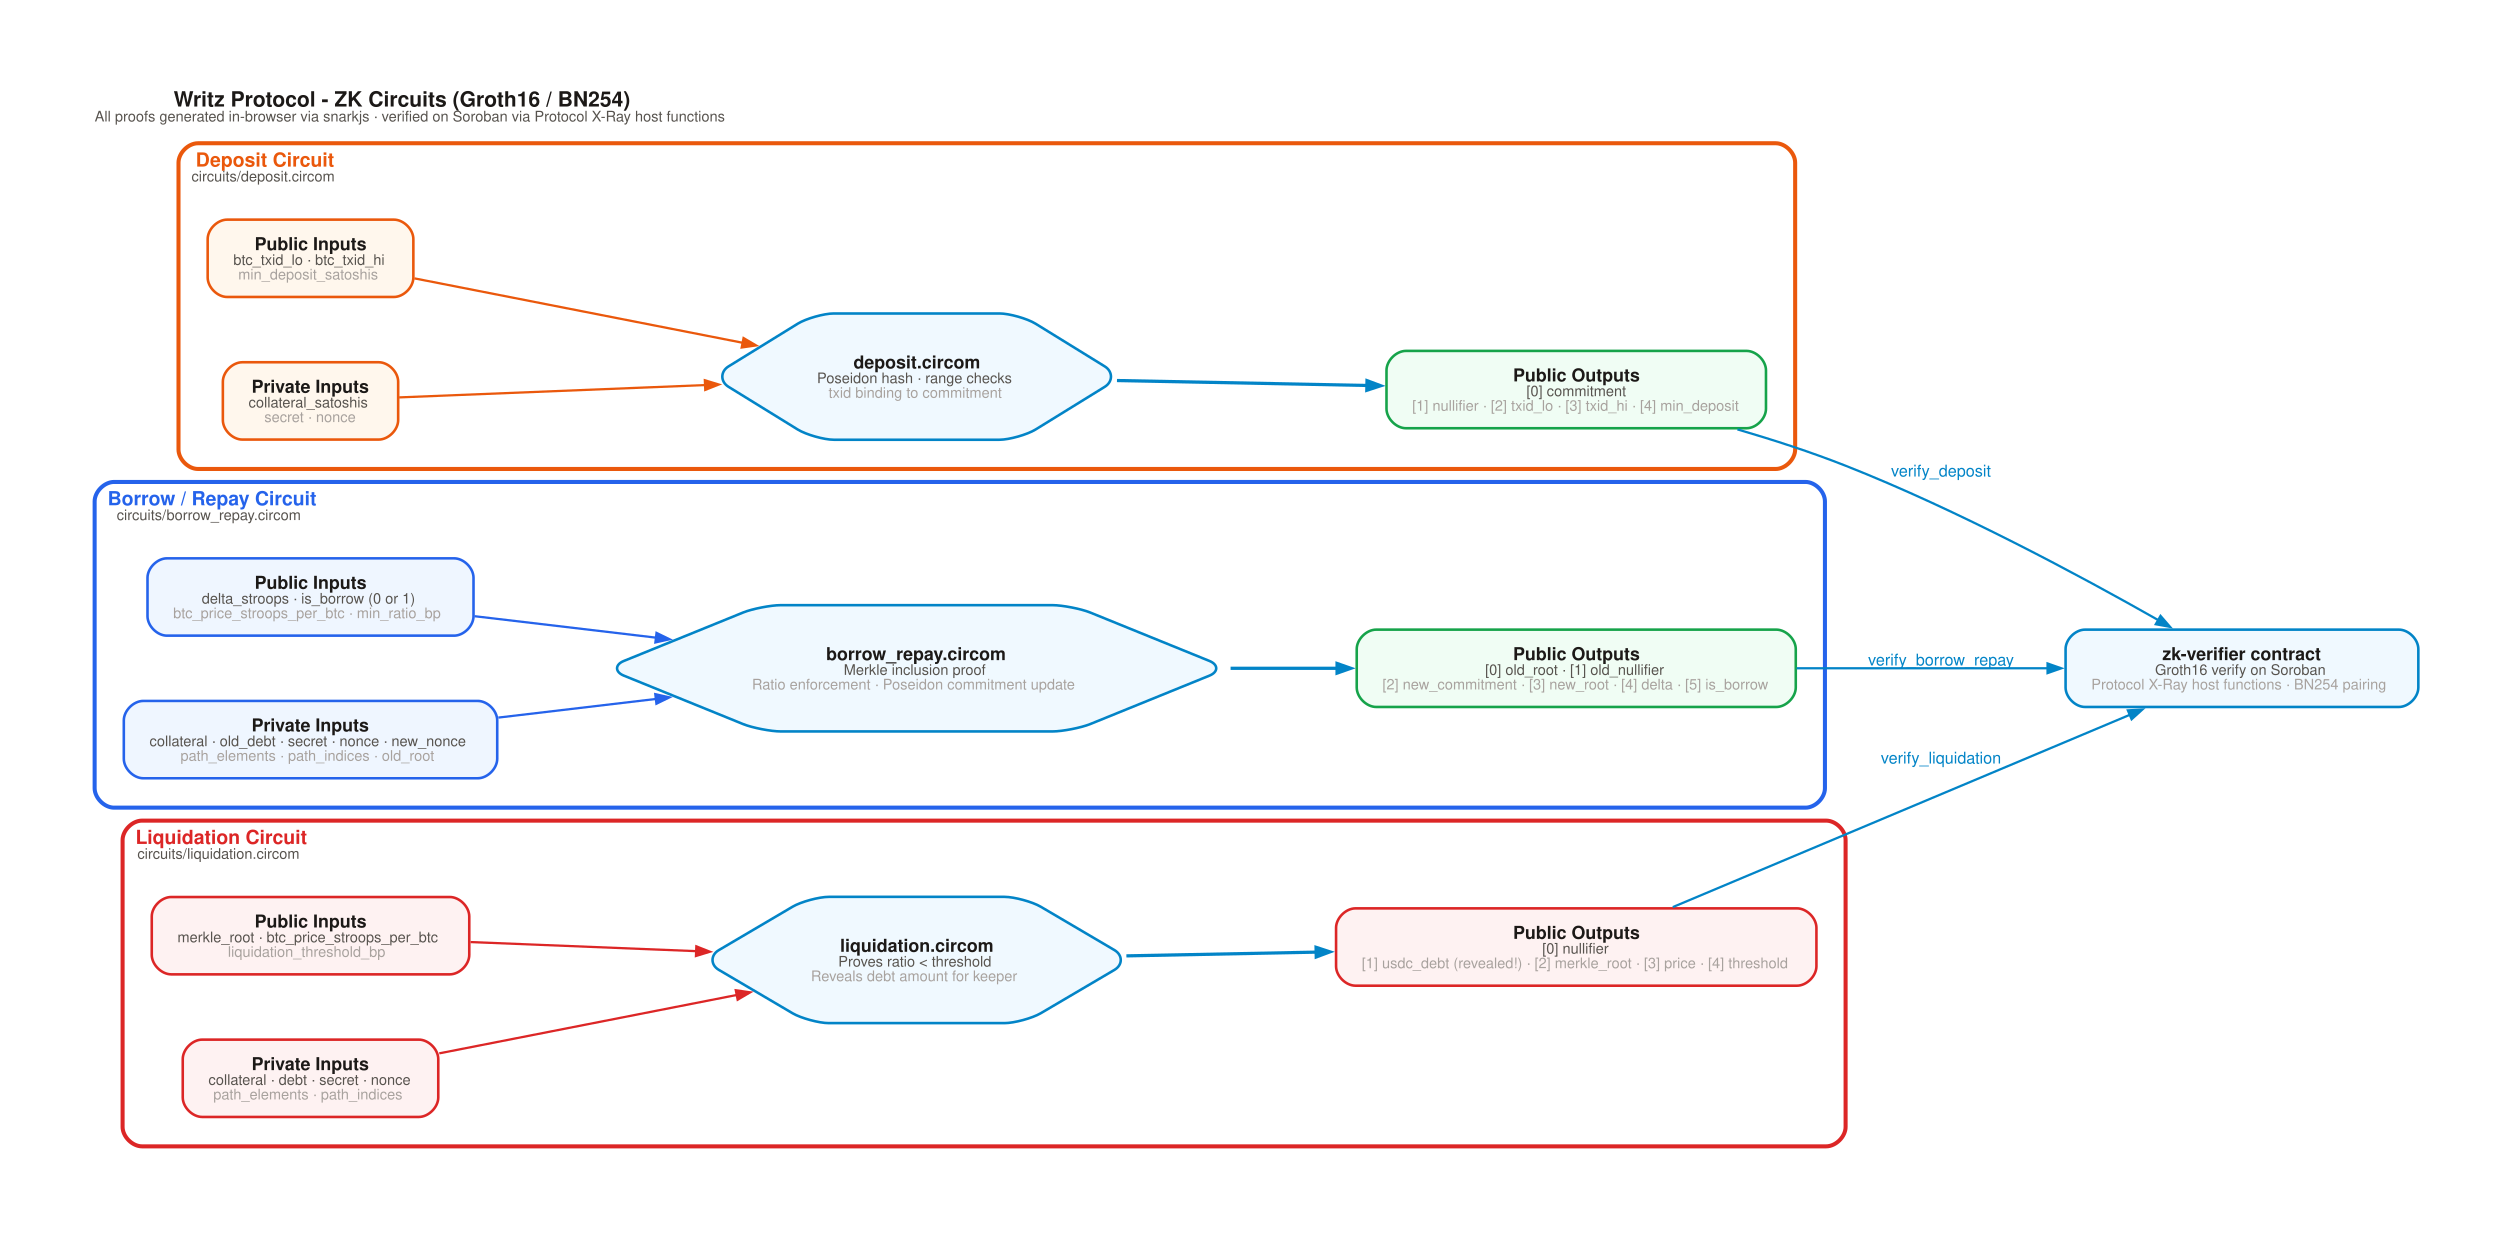
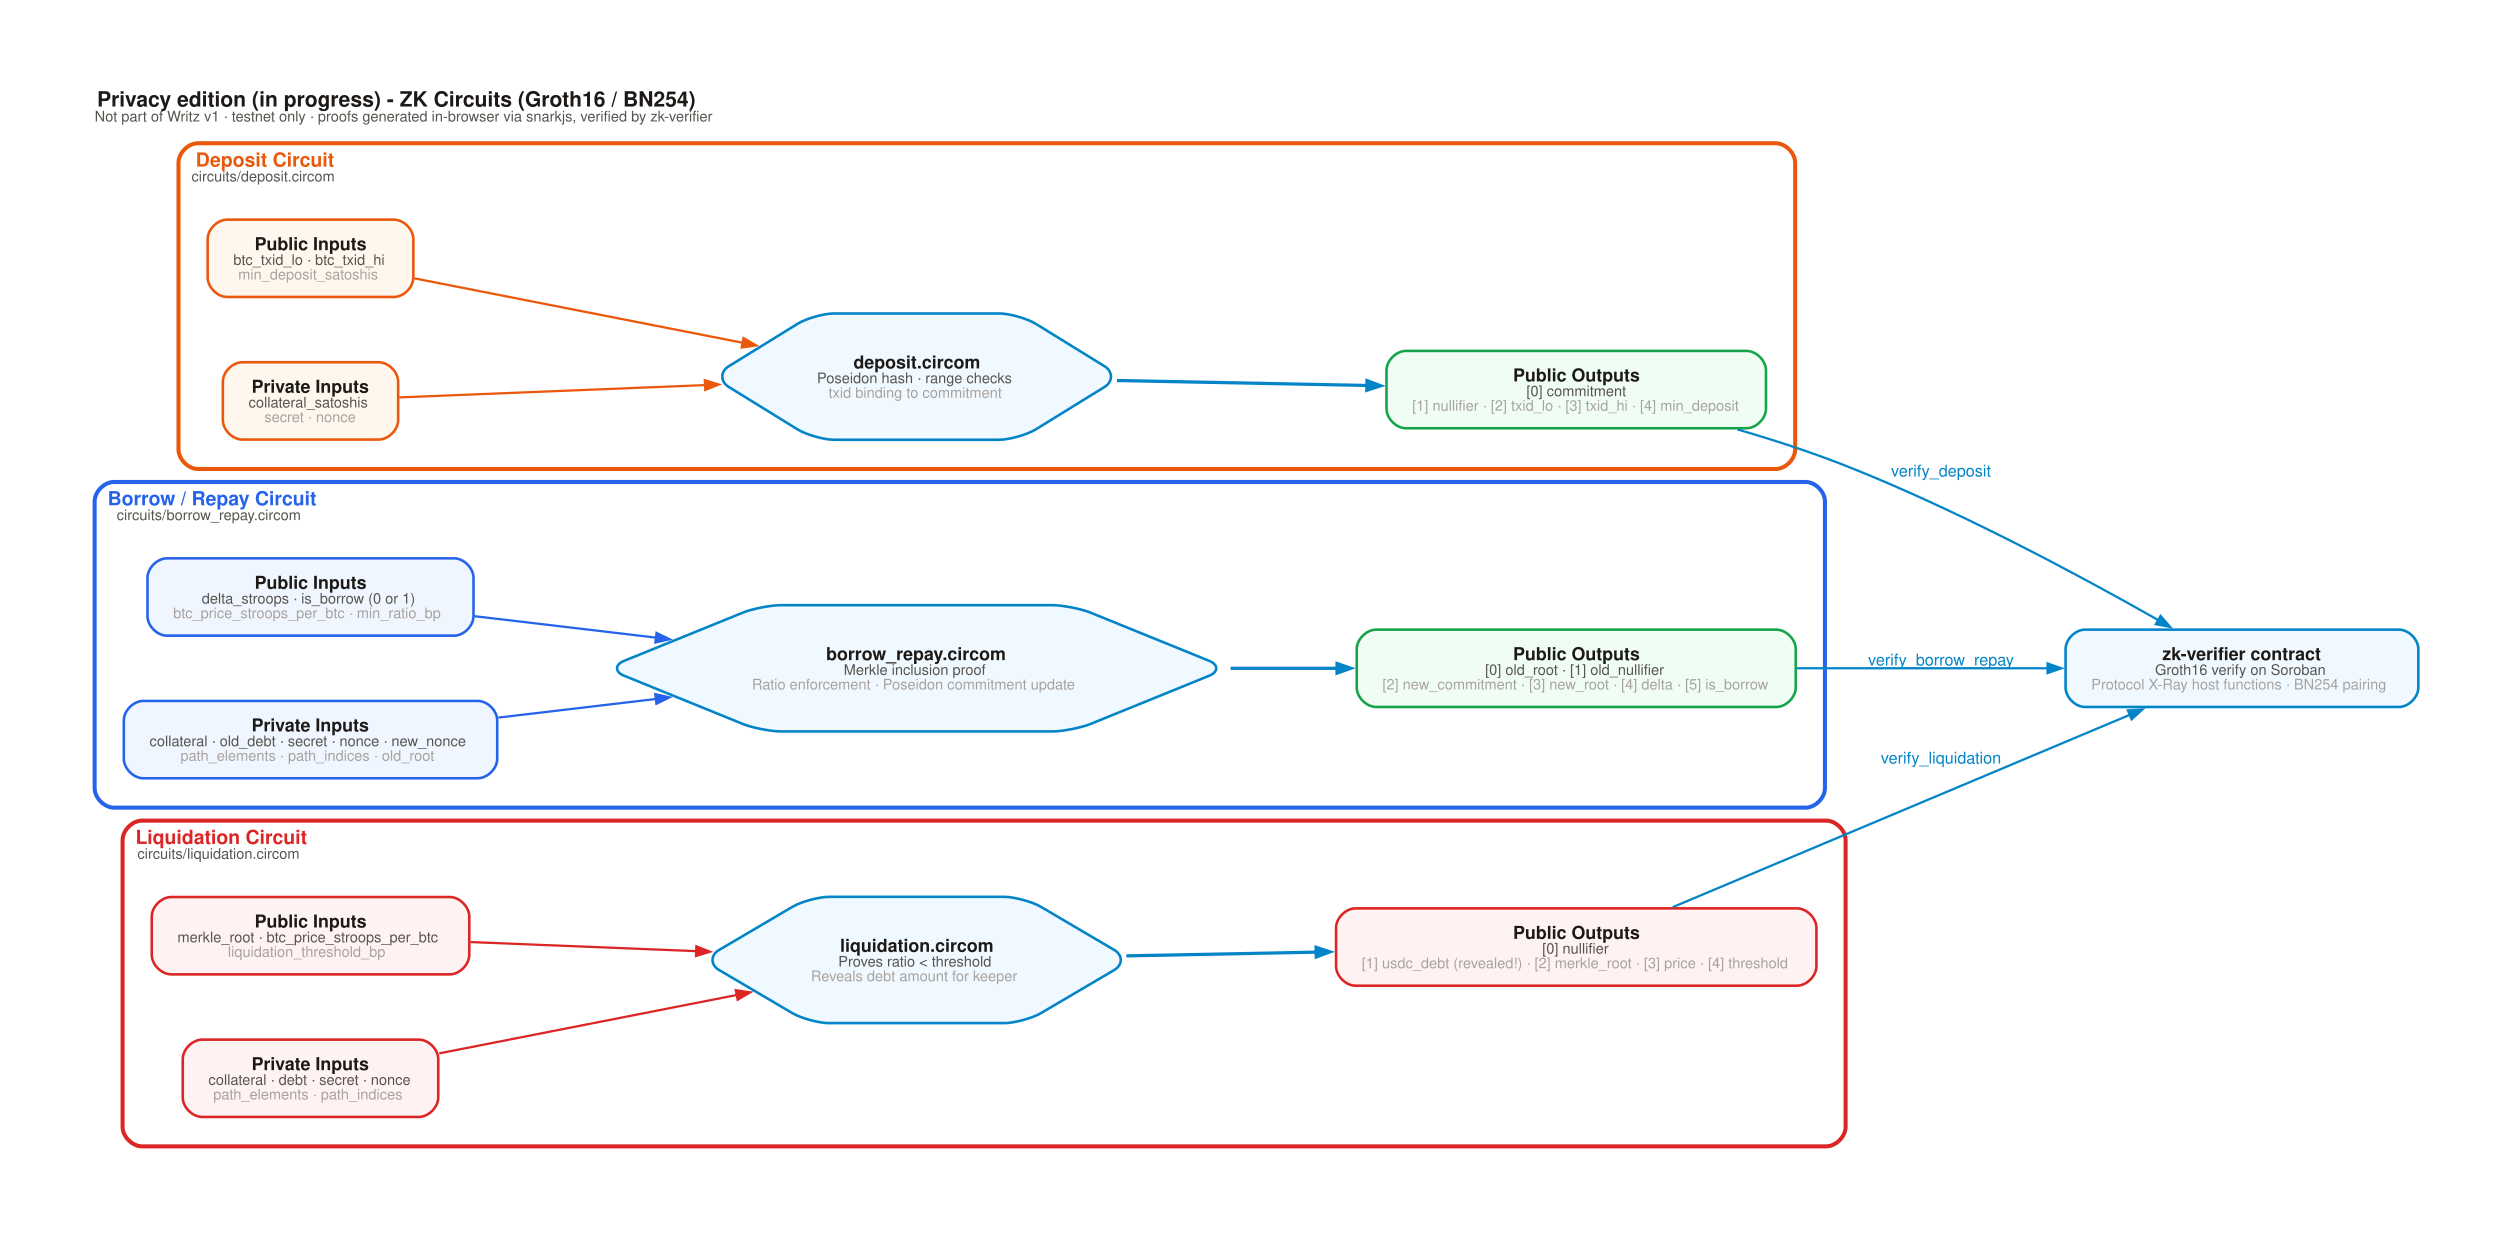
<svg xmlns="http://www.w3.org/2000/svg" width="2700pt" height="1340pt" viewBox="0.00 0.00 2700.00 1340.00">
  <g id="graph0" class="graph" transform="scale(1.75015 1.75015) rotate(0) translate(50.4 715.4)">
-     <text xml:space="preserve" text-anchor="start" x="56.75" y="-649.65" font-family="Helvetica,sans-Serif" font-weight="bold" font-size="13.00" fill="#1c1917">Writz Protocol - ZK Circuits (Groth16 / BN254)</text>
-     <text xml:space="preserve" text-anchor="start" x="8" y="-640.45" font-family="Helvetica,sans-Serif" font-size="9.00" fill="#57534e">All proofs generated in-browser via snarkjs · verified on Soroban via Protocol X-Ray host functions</text>
+     <text xml:space="preserve" text-anchor="start" x="9.5" y="-649.65" font-family="Helvetica,sans-Serif" font-weight="bold" font-size="13.00" fill="#1c1917">Privacy edition (in progress) - ZK Circuits (Groth16 / BN254)</text>
+     <text xml:space="preserve" text-anchor="start" x="8" y="-640.45" font-family="Helvetica,sans-Serif" font-size="9.00" fill="#57534e">Not part of Writz v1 · testnet only · proofs generated in-browser via snarkjs, verified by zk-verifier</text>
    <g id="clust1" class="cluster">
      <path fill="none" stroke="#ea580c" stroke-width="2.5" d="M71.75,-426C71.75,-426 1045.37,-426 1045.37,-426 1051.37,-426 1057.37,-432 1057.37,-438 1057.37,-438 1057.37,-615 1057.37,-615 1057.37,-621 1051.37,-627 1045.37,-627 1045.37,-627 71.75,-627 71.75,-627 65.75,-627 59.75,-621 59.75,-615 59.75,-615 59.75,-438 59.75,-438 59.75,-432 65.75,-426 71.75,-426" />
      <text xml:space="preserve" text-anchor="start" x="70.38" y="-612.6" font-family="Helvetica,sans-Serif" font-weight="bold" font-size="12.00" fill="#ea580c">Deposit Circuit</text>
      <text xml:space="preserve" text-anchor="start" x="67.75" y="-603.45" font-family="Helvetica,sans-Serif" font-size="9.00" fill="#57534e">circuits/deposit.circom</text>
    </g>
    <g id="clust2" class="cluster">
      <path fill="none" stroke="#2563eb" stroke-width="2.5" d="M20,-217C20,-217 1063.75,-217 1063.75,-217 1069.75,-217 1075.75,-223 1075.75,-229 1075.75,-229 1075.75,-406 1075.75,-406 1075.75,-412 1069.75,-418 1063.75,-418 1063.75,-418 20,-418 20,-418 14,-418 8,-412 8,-406 8,-406 8,-229 8,-229 8,-223 14,-217 20,-217" />
      <text xml:space="preserve" text-anchor="start" x="16" y="-403.6" font-family="Helvetica,sans-Serif" font-weight="bold" font-size="12.00" fill="#2563eb">Borrow / Repay Circuit</text>
      <text xml:space="preserve" text-anchor="start" x="21.62" y="-394.45" font-family="Helvetica,sans-Serif" font-size="9.00" fill="#57534e">circuits/borrow_repay.circom</text>
    </g>
    <g id="clust3" class="cluster">
      <path fill="none" stroke="#dc2626" stroke-width="2.5" d="M37.25,-8C37.25,-8 1076.5,-8 1076.5,-8 1082.5,-8 1088.5,-14 1088.5,-20 1088.5,-20 1088.5,-197 1088.5,-197 1088.5,-203 1082.5,-209 1076.5,-209 1076.5,-209 37.25,-209 37.25,-209 31.25,-209 25.25,-203 25.25,-197 25.25,-197 25.25,-20 25.25,-20 25.25,-14 31.25,-8 37.25,-8" />
      <text xml:space="preserve" text-anchor="start" x="33.25" y="-194.6" font-family="Helvetica,sans-Serif" font-weight="bold" font-size="12.00" fill="#dc2626">Liquidation Circuit</text>
      <text xml:space="preserve" text-anchor="start" x="34.38" y="-185.45" font-family="Helvetica,sans-Serif" font-size="9.00" fill="#57534e">circuits/liquidation.circom</text>
    </g>
    <g id="node1" class="node">
      <path fill="#fff7ed" stroke="#ea580c" stroke-width="1.6" d="M183.3,-491.86C183.3,-491.86 99.12,-491.86 99.12,-491.86 93.12,-491.86 87.12,-485.86 87.12,-479.86 87.12,-479.86 87.12,-456.14 87.12,-456.14 87.12,-450.14 93.12,-444.14 99.12,-444.14 99.12,-444.14 183.3,-444.14 183.3,-444.14 189.3,-444.14 195.3,-450.14 195.3,-456.14 195.3,-456.14 195.3,-479.86 195.3,-479.86 195.3,-485.86 189.3,-491.86 183.3,-491.86" />
      <text xml:space="preserve" text-anchor="start" x="104.84" y="-473.05" font-family="Helvetica,sans-Serif" font-weight="bold" font-size="11.00" fill="#1c1917">Private Inputs</text>
      <text xml:space="preserve" text-anchor="start" x="102.96" y="-463.95" font-family="Helvetica,sans-Serif" font-size="9.00" fill="#57534e">collateral_satoshis</text>
      <text xml:space="preserve" text-anchor="start" x="112.71" y="-454.95" font-family="Helvetica,sans-Serif" font-size="9.00" fill="#a8a29e">secret · nonce</text>
    </g>
    <g id="node3" class="node">
      <path fill="#f0f9ff" stroke="#0284c7" stroke-width="1.6" d="M631.33,-489.3C631.33,-489.3 588.61,-515.66 588.61,-515.66 583.5,-518.81 572.4,-521.96 566.4,-521.96 566.4,-521.96 464.1,-521.96 464.1,-521.96 458.1,-521.96 447,-518.81 441.89,-515.66 441.89,-515.66 399.17,-489.3 399.17,-489.3 394.06,-486.15 394.06,-479.85 399.17,-476.7 399.17,-476.7 441.89,-450.34 441.89,-450.34 447,-447.19 458.1,-444.04 464.1,-444.04 464.1,-444.04 566.4,-444.04 566.4,-444.04 572.4,-444.04 583.5,-447.19 588.61,-450.34 588.61,-450.34 631.33,-476.7 631.33,-476.7 636.44,-479.85 636.44,-486.15 631.33,-489.3" />
      <text xml:space="preserve" text-anchor="start" x="476.25" y="-488.05" font-family="Helvetica,sans-Serif" font-weight="bold" font-size="11.00" fill="#1c1917">deposit.circom</text>
      <text xml:space="preserve" text-anchor="start" x="453.75" y="-478.95" font-family="Helvetica,sans-Serif" font-size="9.00" fill="#57534e">Poseidon hash · range checks</text>
      <text xml:space="preserve" text-anchor="start" x="460.87" y="-469.95" font-family="Helvetica,sans-Serif" font-size="9.00" fill="#a8a29e">txid binding to commitment</text>
    </g>
    <g id="edge1" class="edge">
      <path fill="none" stroke="#ea580c" stroke-width="1.4" d="M195.91,-470.17C245.19,-472.15 320.16,-475.17 384.97,-477.79" />
      <polygon fill="#ea580c" stroke="#ea580c" stroke-width="1.4" points="384.55,-480.75 393.16,-478.12 384.79,-474.8 384.55,-480.75" />
    </g>
    <g id="node2" class="node">
      <path fill="#fff7ed" stroke="#ea580c" stroke-width="1.6" d="M192.68,-579.86C192.68,-579.86 89.75,-579.86 89.75,-579.86 83.75,-579.86 77.75,-573.86 77.75,-567.86 77.75,-567.86 77.75,-544.14 77.75,-544.14 77.75,-538.14 83.75,-532.14 89.75,-532.14 89.75,-532.14 192.68,-532.14 192.68,-532.14 198.68,-532.14 204.68,-538.14 204.68,-544.14 204.68,-544.14 204.68,-567.86 204.68,-567.86 204.68,-573.86 198.68,-579.86 192.68,-579.86" />
      <text xml:space="preserve" text-anchor="start" x="106.71" y="-561.05" font-family="Helvetica,sans-Serif" font-weight="bold" font-size="11.00" fill="#1c1917">Public Inputs</text>
      <text xml:space="preserve" text-anchor="start" x="93.59" y="-551.95" font-family="Helvetica,sans-Serif" font-size="9.00" fill="#57534e">btc_txid_lo · btc_txid_hi</text>
      <text xml:space="preserve" text-anchor="start" x="96.59" y="-542.95" font-family="Helvetica,sans-Serif" font-size="9.00" fill="#a8a29e">min_deposit_satoshis</text>
    </g>
    <g id="edge2" class="edge">
      <path fill="none" stroke="#ea580c" stroke-width="1.4" d="M205.33,-543.62C260.72,-532.75 342.44,-516.71 407.91,-503.87" />
      <polygon fill="#ea580c" stroke="#ea580c" stroke-width="1.4" points="408.43,-506.8 416.19,-502.24 407.28,-500.96 408.43,-506.8" />
    </g>
    <g id="node4" class="node">
      <path fill="#f0fdf4" stroke="#16a34a" stroke-width="1.6" d="M1027.37,-498.86C1027.37,-498.86 817.19,-498.86 817.19,-498.86 811.19,-498.86 805.19,-492.86 805.19,-486.86 805.19,-486.86 805.19,-463.14 805.19,-463.14 805.19,-457.14 811.19,-451.14 817.19,-451.14 817.19,-451.14 1027.37,-451.14 1027.37,-451.14 1033.37,-451.14 1039.37,-457.14 1039.37,-463.14 1039.37,-463.14 1039.37,-486.86 1039.37,-486.86 1039.37,-492.86 1033.37,-498.86 1027.37,-498.86" />
      <text xml:space="preserve" text-anchor="start" x="883.28" y="-480.05" font-family="Helvetica,sans-Serif" font-weight="bold" font-size="11.00" fill="#1c1917">Public Outputs</text>
      <text xml:space="preserve" text-anchor="start" x="891.53" y="-470.95" font-family="Helvetica,sans-Serif" font-size="9.00" fill="#57534e">[0] commitment</text>
      <text xml:space="preserve" text-anchor="start" x="821.03" y="-461.95" font-family="Helvetica,sans-Serif" font-size="9.00" fill="#a8a29e">[1] nullifier · [2] txid_lo · [3] txid_hi · [4] min_deposit</text>
    </g>
    <g id="edge3" class="edge">
      <path fill="none" stroke="#0284c7" stroke-width="2" d="M638.87,-480.58C687.69,-479.61 743.89,-478.5 793.23,-477.53" />
      <polygon fill="#0284c7" stroke="#0284c7" stroke-width="2" points="793.16,-480.51 801.6,-477.36 793.04,-474.56 793.16,-480.51" />
    </g>
    <g id="node13" class="node">
      <path fill="#f0f9ff" stroke="#0284c7" stroke-width="1.6" d="M1429.93,-326.86C1429.93,-326.86 1236.25,-326.86 1236.25,-326.86 1230.25,-326.86 1224.25,-320.86 1224.25,-314.86 1224.25,-314.86 1224.25,-291.14 1224.25,-291.14 1224.25,-285.14 1230.25,-279.14 1236.25,-279.14 1236.25,-279.14 1429.93,-279.14 1429.93,-279.14 1435.93,-279.14 1441.93,-285.14 1441.93,-291.14 1441.93,-291.14 1441.93,-314.86 1441.93,-314.86 1441.93,-320.86 1435.93,-326.86 1429.93,-326.86" />
      <text xml:space="preserve" text-anchor="start" x="1283.96" y="-308.05" font-family="Helvetica,sans-Serif" font-weight="bold" font-size="11.00" fill="#1c1917">zk-verifier contract</text>
      <text xml:space="preserve" text-anchor="start" x="1279.46" y="-298.95" font-family="Helvetica,sans-Serif" font-size="9.00" fill="#57534e">Groth16 verify on Soroban</text>
      <text xml:space="preserve" text-anchor="start" x="1240.09" y="-289.95" font-family="Helvetica,sans-Serif" font-size="9.00" fill="#a8a29e">Protocol X-Ray host functions · BN254 pairing</text>
    </g>
    <g id="edge10" class="edge">
      <path fill="none" stroke="#0284c7" stroke-width="1.4" d="M1021.75,-450.43C1043.98,-443.93 1067.28,-436.37 1088.5,-428 1157.67,-400.72 1233.25,-360.11 1281.59,-332.65" />
      <polygon fill="#0284c7" stroke="#0284c7" stroke-width="1.4" points="1282.84,-335.36 1288.74,-328.56 1279.89,-330.19 1282.84,-335.36" />
      <text xml:space="preserve" text-anchor="middle" x="1147.37" y="-421.35" font-family="Helvetica,sans-Serif" font-size="10.00" fill="#0284c7">verify_deposit</text>
    </g>
    <g id="node5" class="node">
      <path fill="#eff6ff" stroke="#2563eb" stroke-width="1.6" d="M244.43,-282.86C244.43,-282.86 38,-282.86 38,-282.86 32,-282.86 26,-276.86 26,-270.86 26,-270.86 26,-247.14 26,-247.14 26,-241.14 32,-235.14 38,-235.14 38,-235.14 244.43,-235.14 244.43,-235.14 250.43,-235.14 256.43,-241.14 256.43,-247.14 256.43,-247.14 256.43,-270.86 256.43,-270.86 256.43,-276.86 250.43,-282.86 244.43,-282.86" />
      <text xml:space="preserve" text-anchor="start" x="104.84" y="-264.05" font-family="Helvetica,sans-Serif" font-weight="bold" font-size="11.00" fill="#1c1917">Private Inputs</text>
      <text xml:space="preserve" text-anchor="start" x="41.84" y="-254.95" font-family="Helvetica,sans-Serif" font-size="9.00" fill="#57534e">collateral · old_debt · secret · nonce · new_nonce</text>
      <text xml:space="preserve" text-anchor="start" x="60.96" y="-245.95" font-family="Helvetica,sans-Serif" font-size="9.00" fill="#a8a29e">path_elements · path_indices · old_root</text>
    </g>
    <g id="node7" class="node">
      <path fill="#f0f9ff" stroke="#0284c7" stroke-width="1.6" d="M695.95,-307.52C695.95,-307.52 622.28,-337.45 622.28,-337.45 616.72,-339.7 605.16,-341.96 599.16,-341.96 599.16,-341.96 431.34,-341.96 431.34,-341.96 425.34,-341.96 413.78,-339.7 408.22,-337.45 408.22,-337.45 334.55,-307.52 334.55,-307.52 328.99,-305.26 328.99,-300.74 334.55,-298.48 334.55,-298.48 408.22,-268.55 408.22,-268.55 413.78,-266.3 425.34,-264.04 431.34,-264.04 431.34,-264.04 599.16,-264.04 599.16,-264.04 605.16,-264.04 616.72,-266.3 622.28,-268.55 622.28,-268.55 695.95,-298.48 695.95,-298.48 701.51,-300.74 701.51,-305.26 695.95,-307.52" />
      <text xml:space="preserve" text-anchor="start" x="459.37" y="-308.05" font-family="Helvetica,sans-Serif" font-weight="bold" font-size="11.00" fill="#1c1917">borrow_repay.circom</text>
      <text xml:space="preserve" text-anchor="start" x="470.25" y="-298.95" font-family="Helvetica,sans-Serif" font-size="9.00" fill="#57534e">Merkle inclusion proof</text>
      <text xml:space="preserve" text-anchor="start" x="413.62" y="-289.95" font-family="Helvetica,sans-Serif" font-size="9.00" fill="#a8a29e">Ratio enforcement · Poseidon commitment update</text>
    </g>
    <g id="edge4" class="edge">
      <path fill="none" stroke="#2563eb" stroke-width="1.4" d="M257.13,-272.59C287.98,-276.24 321.91,-280.25 354.71,-284.13" />
      <polygon fill="#2563eb" stroke="#2563eb" stroke-width="1.4" points="353.96,-287.04 362.75,-285.08 354.66,-281.13 353.96,-287.04" />
    </g>
    <g id="node6" class="node">
      <path fill="#eff6ff" stroke="#2563eb" stroke-width="1.6" d="M229.8,-370.86C229.8,-370.86 52.62,-370.86 52.62,-370.86 46.62,-370.86 40.62,-364.86 40.62,-358.86 40.62,-358.86 40.62,-335.14 40.62,-335.14 40.62,-329.14 46.62,-323.14 52.62,-323.14 52.62,-323.14 229.8,-323.14 229.8,-323.14 235.8,-323.14 241.8,-329.14 241.8,-335.14 241.8,-335.14 241.8,-358.86 241.8,-358.86 241.8,-364.86 235.8,-370.86 229.8,-370.86" />
      <text xml:space="preserve" text-anchor="start" x="106.71" y="-352.05" font-family="Helvetica,sans-Serif" font-weight="bold" font-size="11.00" fill="#1c1917">Public Inputs</text>
      <text xml:space="preserve" text-anchor="start" x="74.09" y="-342.95" font-family="Helvetica,sans-Serif" font-size="9.00" fill="#57534e">delta_stroops · is_borrow (0 or 1)</text>
      <text xml:space="preserve" text-anchor="start" x="56.46" y="-333.95" font-family="Helvetica,sans-Serif" font-size="9.00" fill="#a8a29e">btc_price_stroops_per_btc · min_ratio_bp</text>
    </g>
    <g id="edge5" class="edge">
      <path fill="none" stroke="#2563eb" stroke-width="1.4" d="M242.4,-335.15C276.98,-331.06 316.62,-326.37 354.74,-321.87" />
      <polygon fill="#2563eb" stroke="#2563eb" stroke-width="1.4" points="354.72,-324.86 362.81,-320.91 354.02,-318.95 354.72,-324.86" />
    </g>
    <g id="node8" class="node">
      <path fill="#f0fdf4" stroke="#16a34a" stroke-width="1.6" d="M1045.75,-326.86C1045.75,-326.86 798.82,-326.86 798.82,-326.86 792.82,-326.86 786.82,-320.86 786.82,-314.86 786.82,-314.86 786.82,-291.14 786.82,-291.14 786.82,-285.14 792.82,-279.14 798.82,-279.14 798.82,-279.14 1045.75,-279.14 1045.75,-279.14 1051.75,-279.14 1057.75,-285.14 1057.75,-291.14 1057.75,-291.14 1057.75,-314.86 1057.75,-314.86 1057.75,-320.86 1051.75,-326.86 1045.75,-326.86" />
      <text xml:space="preserve" text-anchor="start" x="883.28" y="-308.05" font-family="Helvetica,sans-Serif" font-weight="bold" font-size="11.00" fill="#1c1917">Public Outputs</text>
      <text xml:space="preserve" text-anchor="start" x="866.03" y="-298.95" font-family="Helvetica,sans-Serif" font-size="9.00" fill="#57534e">[0] old_root · [1] old_nullifier</text>
      <text xml:space="preserve" text-anchor="start" x="802.66" y="-289.95" font-family="Helvetica,sans-Serif" font-size="9.00" fill="#a8a29e">[2] new_commitment · [3] new_root · [4] delta · [5] is_borrow</text>
    </g>
    <g id="edge6" class="edge">
      <path fill="none" stroke="#0284c7" stroke-width="2" d="M708.98,-303C731.11,-303 753.39,-303 774.77,-303" />
      <polygon fill="#0284c7" stroke="#0284c7" stroke-width="2" points="774.68,-305.98 783.18,-303 774.68,-300.03 774.68,-305.98" />
    </g>
    <g id="edge11" class="edge">
      <path fill="none" stroke="#0284c7" stroke-width="1.4" d="M1058.28,-303C1108.33,-303 1164.68,-303 1213.19,-303" />
      <polygon fill="#0284c7" stroke="#0284c7" stroke-width="1.4" points="1213.12,-305.98 1221.62,-303 1213.12,-300.03 1213.12,-305.98" />
      <text xml:space="preserve" text-anchor="middle" x="1147.37" y="-304.75" font-family="Helvetica,sans-Serif" font-size="10.00" fill="#0284c7">verify_borrow_repay</text>
    </g>
    <g id="node9" class="node">
      <path fill="#fef2f2" stroke="#dc2626" stroke-width="1.6" d="M208.05,-73.86C208.05,-73.86 74.37,-73.86 74.37,-73.86 68.37,-73.86 62.37,-67.86 62.37,-61.86 62.37,-61.86 62.37,-38.14 62.37,-38.14 62.37,-32.14 68.37,-26.14 74.37,-26.14 74.37,-26.14 208.05,-26.14 208.05,-26.14 214.05,-26.14 220.05,-32.14 220.05,-38.14 220.05,-38.14 220.05,-61.86 220.05,-61.86 220.05,-67.86 214.05,-73.86 208.05,-73.86" />
      <text xml:space="preserve" text-anchor="start" x="104.84" y="-55.05" font-family="Helvetica,sans-Serif" font-weight="bold" font-size="11.00" fill="#1c1917">Private Inputs</text>
      <text xml:space="preserve" text-anchor="start" x="78.21" y="-45.95" font-family="Helvetica,sans-Serif" font-size="9.00" fill="#57534e">collateral · debt · secret · nonce</text>
      <text xml:space="preserve" text-anchor="start" x="81.21" y="-36.95" font-family="Helvetica,sans-Serif" font-size="9.00" fill="#a8a29e">path_elements · path_indices</text>
    </g>
    <g id="node11" class="node">
      <path fill="#f0f9ff" stroke="#0284c7" stroke-width="1.6" d="M637.33,-129.09C637.33,-129.09 591.8,-155.88 591.8,-155.88 586.63,-158.92 575.46,-161.96 569.46,-161.96 569.46,-161.96 461.04,-161.96 461.04,-161.96 455.04,-161.96 443.87,-158.92 438.7,-155.88 438.7,-155.88 393.17,-129.09 393.17,-129.09 388,-126.04 388,-119.96 393.17,-116.91 393.17,-116.91 438.7,-90.12 438.7,-90.12 443.87,-87.08 455.04,-84.04 461.04,-84.04 461.04,-84.04 569.46,-84.04 569.46,-84.04 575.46,-84.04 586.63,-87.08 591.8,-90.12 591.8,-90.12 637.33,-116.91 637.33,-116.91 642.5,-119.96 642.5,-126.04 637.33,-129.09" />
      <text xml:space="preserve" text-anchor="start" x="468" y="-128.05" font-family="Helvetica,sans-Serif" font-weight="bold" font-size="11.00" fill="#1c1917">liquidation.circom</text>
      <text xml:space="preserve" text-anchor="start" x="466.87" y="-118.95" font-family="Helvetica,sans-Serif" font-size="9.00" fill="#57534e">Proves ratio &lt; threshold</text>
      <text xml:space="preserve" text-anchor="start" x="450" y="-109.95" font-family="Helvetica,sans-Serif" font-size="9.00" fill="#a8a29e">Reveals debt amount for keeper</text>
    </g>
    <g id="edge7" class="edge">
      <path fill="none" stroke="#dc2626" stroke-width="1.4" d="M220.66,-65.39C274.06,-75.87 345.49,-89.89 404.52,-101.47" />
      <polygon fill="#dc2626" stroke="#dc2626" stroke-width="1.4" points="403.64,-104.33 412.56,-103.05 404.79,-98.49 403.64,-104.33" />
    </g>
    <g id="node10" class="node">
      <path fill="#fef2f2" stroke="#dc2626" stroke-width="1.6" d="M227.18,-161.86C227.18,-161.86 55.25,-161.86 55.25,-161.86 49.25,-161.86 43.25,-155.86 43.25,-149.86 43.25,-149.86 43.25,-126.14 43.25,-126.14 43.25,-120.14 49.25,-114.14 55.25,-114.14 55.25,-114.14 227.18,-114.14 227.18,-114.14 233.18,-114.14 239.18,-120.14 239.18,-126.14 239.18,-126.14 239.18,-149.86 239.18,-149.86 239.18,-155.86 233.18,-161.86 227.18,-161.86" />
      <text xml:space="preserve" text-anchor="start" x="106.71" y="-143.05" font-family="Helvetica,sans-Serif" font-weight="bold" font-size="11.00" fill="#1c1917">Public Inputs</text>
      <text xml:space="preserve" text-anchor="start" x="59.09" y="-133.95" font-family="Helvetica,sans-Serif" font-size="9.00" fill="#57534e">merkle_root · btc_price_stroops_per_btc</text>
      <text xml:space="preserve" text-anchor="start" x="90.21" y="-124.95" font-family="Helvetica,sans-Serif" font-size="9.00" fill="#a8a29e">liquidation_threshold_bp</text>
    </g>
    <g id="edge8" class="edge">
      <path fill="none" stroke="#dc2626" stroke-width="1.4" d="M239.96,-134.06C282.59,-132.34 333.28,-130.3 379.41,-128.44" />
      <polygon fill="#dc2626" stroke="#dc2626" stroke-width="1.4" points="379.3,-131.42 387.68,-128.1 379.06,-125.47 379.3,-131.42" />
    </g>
    <g id="node12" class="node">
      <path fill="#fef2f2" stroke="#dc2626" stroke-width="1.6" d="M1058.5,-154.86C1058.5,-154.86 786.07,-154.86 786.07,-154.86 780.07,-154.86 774.07,-148.86 774.07,-142.86 774.07,-142.86 774.07,-119.14 774.07,-119.14 774.07,-113.14 780.07,-107.14 786.07,-107.14 786.07,-107.14 1058.5,-107.14 1058.5,-107.14 1064.5,-107.14 1070.5,-113.14 1070.5,-119.14 1070.5,-119.14 1070.5,-142.86 1070.5,-142.86 1070.5,-148.86 1064.5,-154.86 1058.5,-154.86" />
      <text xml:space="preserve" text-anchor="start" x="883.28" y="-136.05" font-family="Helvetica,sans-Serif" font-weight="bold" font-size="11.00" fill="#1c1917">Public Outputs</text>
      <text xml:space="preserve" text-anchor="start" x="901.28" y="-126.95" font-family="Helvetica,sans-Serif" font-size="9.00" fill="#57534e">[0] nullifier</text>
      <text xml:space="preserve" text-anchor="start" x="789.91" y="-117.95" font-family="Helvetica,sans-Serif" font-size="9.00" fill="#a8a29e">[1] usdc_debt (revealed!) · [2] merkle_root · [3] price · [4] threshold</text>
    </g>
    <g id="edge9" class="edge">
      <path fill="none" stroke="#0284c7" stroke-width="2" d="M644.68,-125.54C681.9,-126.27 723,-127.08 761.87,-127.85" />
      <polygon fill="#0284c7" stroke="#0284c7" stroke-width="2" points="761.73,-130.82 770.28,-128.02 761.84,-124.88 761.73,-130.82" />
    </g>
    <g id="edge12" class="edge">
      <path fill="none" stroke="#0284c7" stroke-width="1.4" d="M981.86,-155.64C1056.53,-187.06 1185.4,-241.28 1264.26,-274.46" />
      <polygon fill="#0284c7" stroke="#0284c7" stroke-width="1.4" points="1262.68,-277.03 1271.67,-277.58 1264.99,-271.54 1262.68,-277.03" />
      <text xml:space="preserve" text-anchor="middle" x="1147.37" y="-244.21" font-family="Helvetica,sans-Serif" font-size="10.00" fill="#0284c7">verify_liquidation</text>
    </g>
  </g>
</svg>
